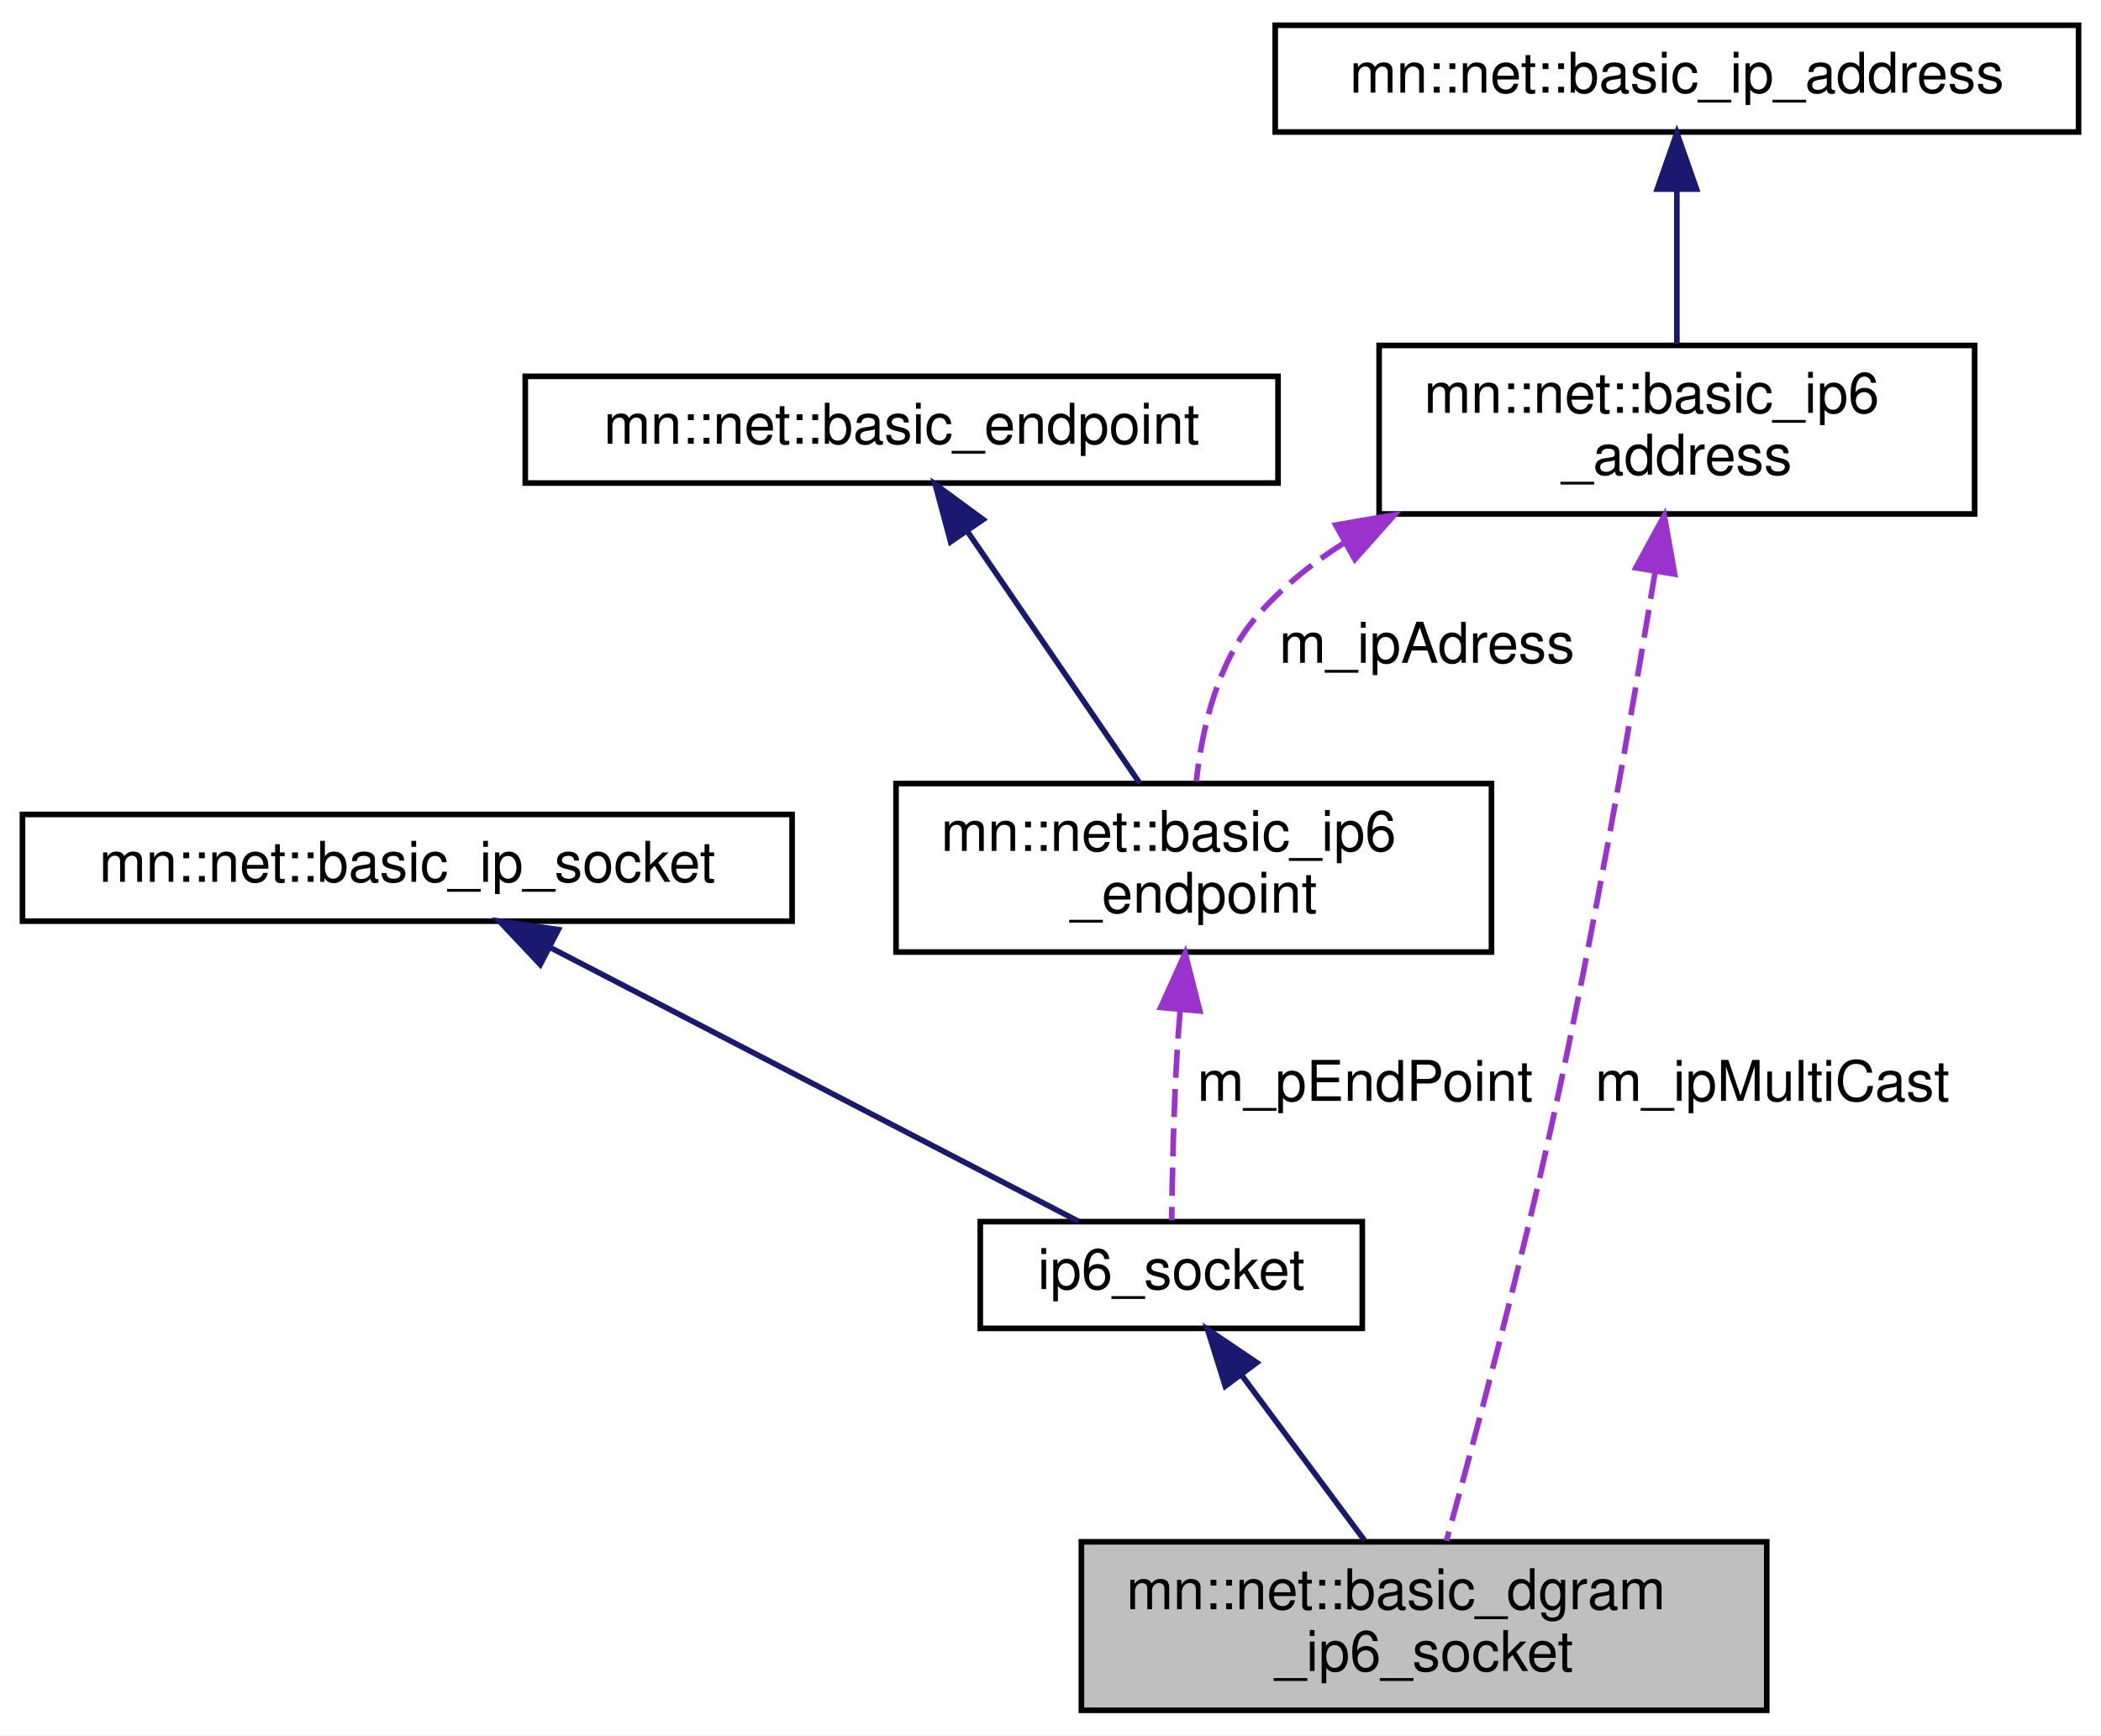
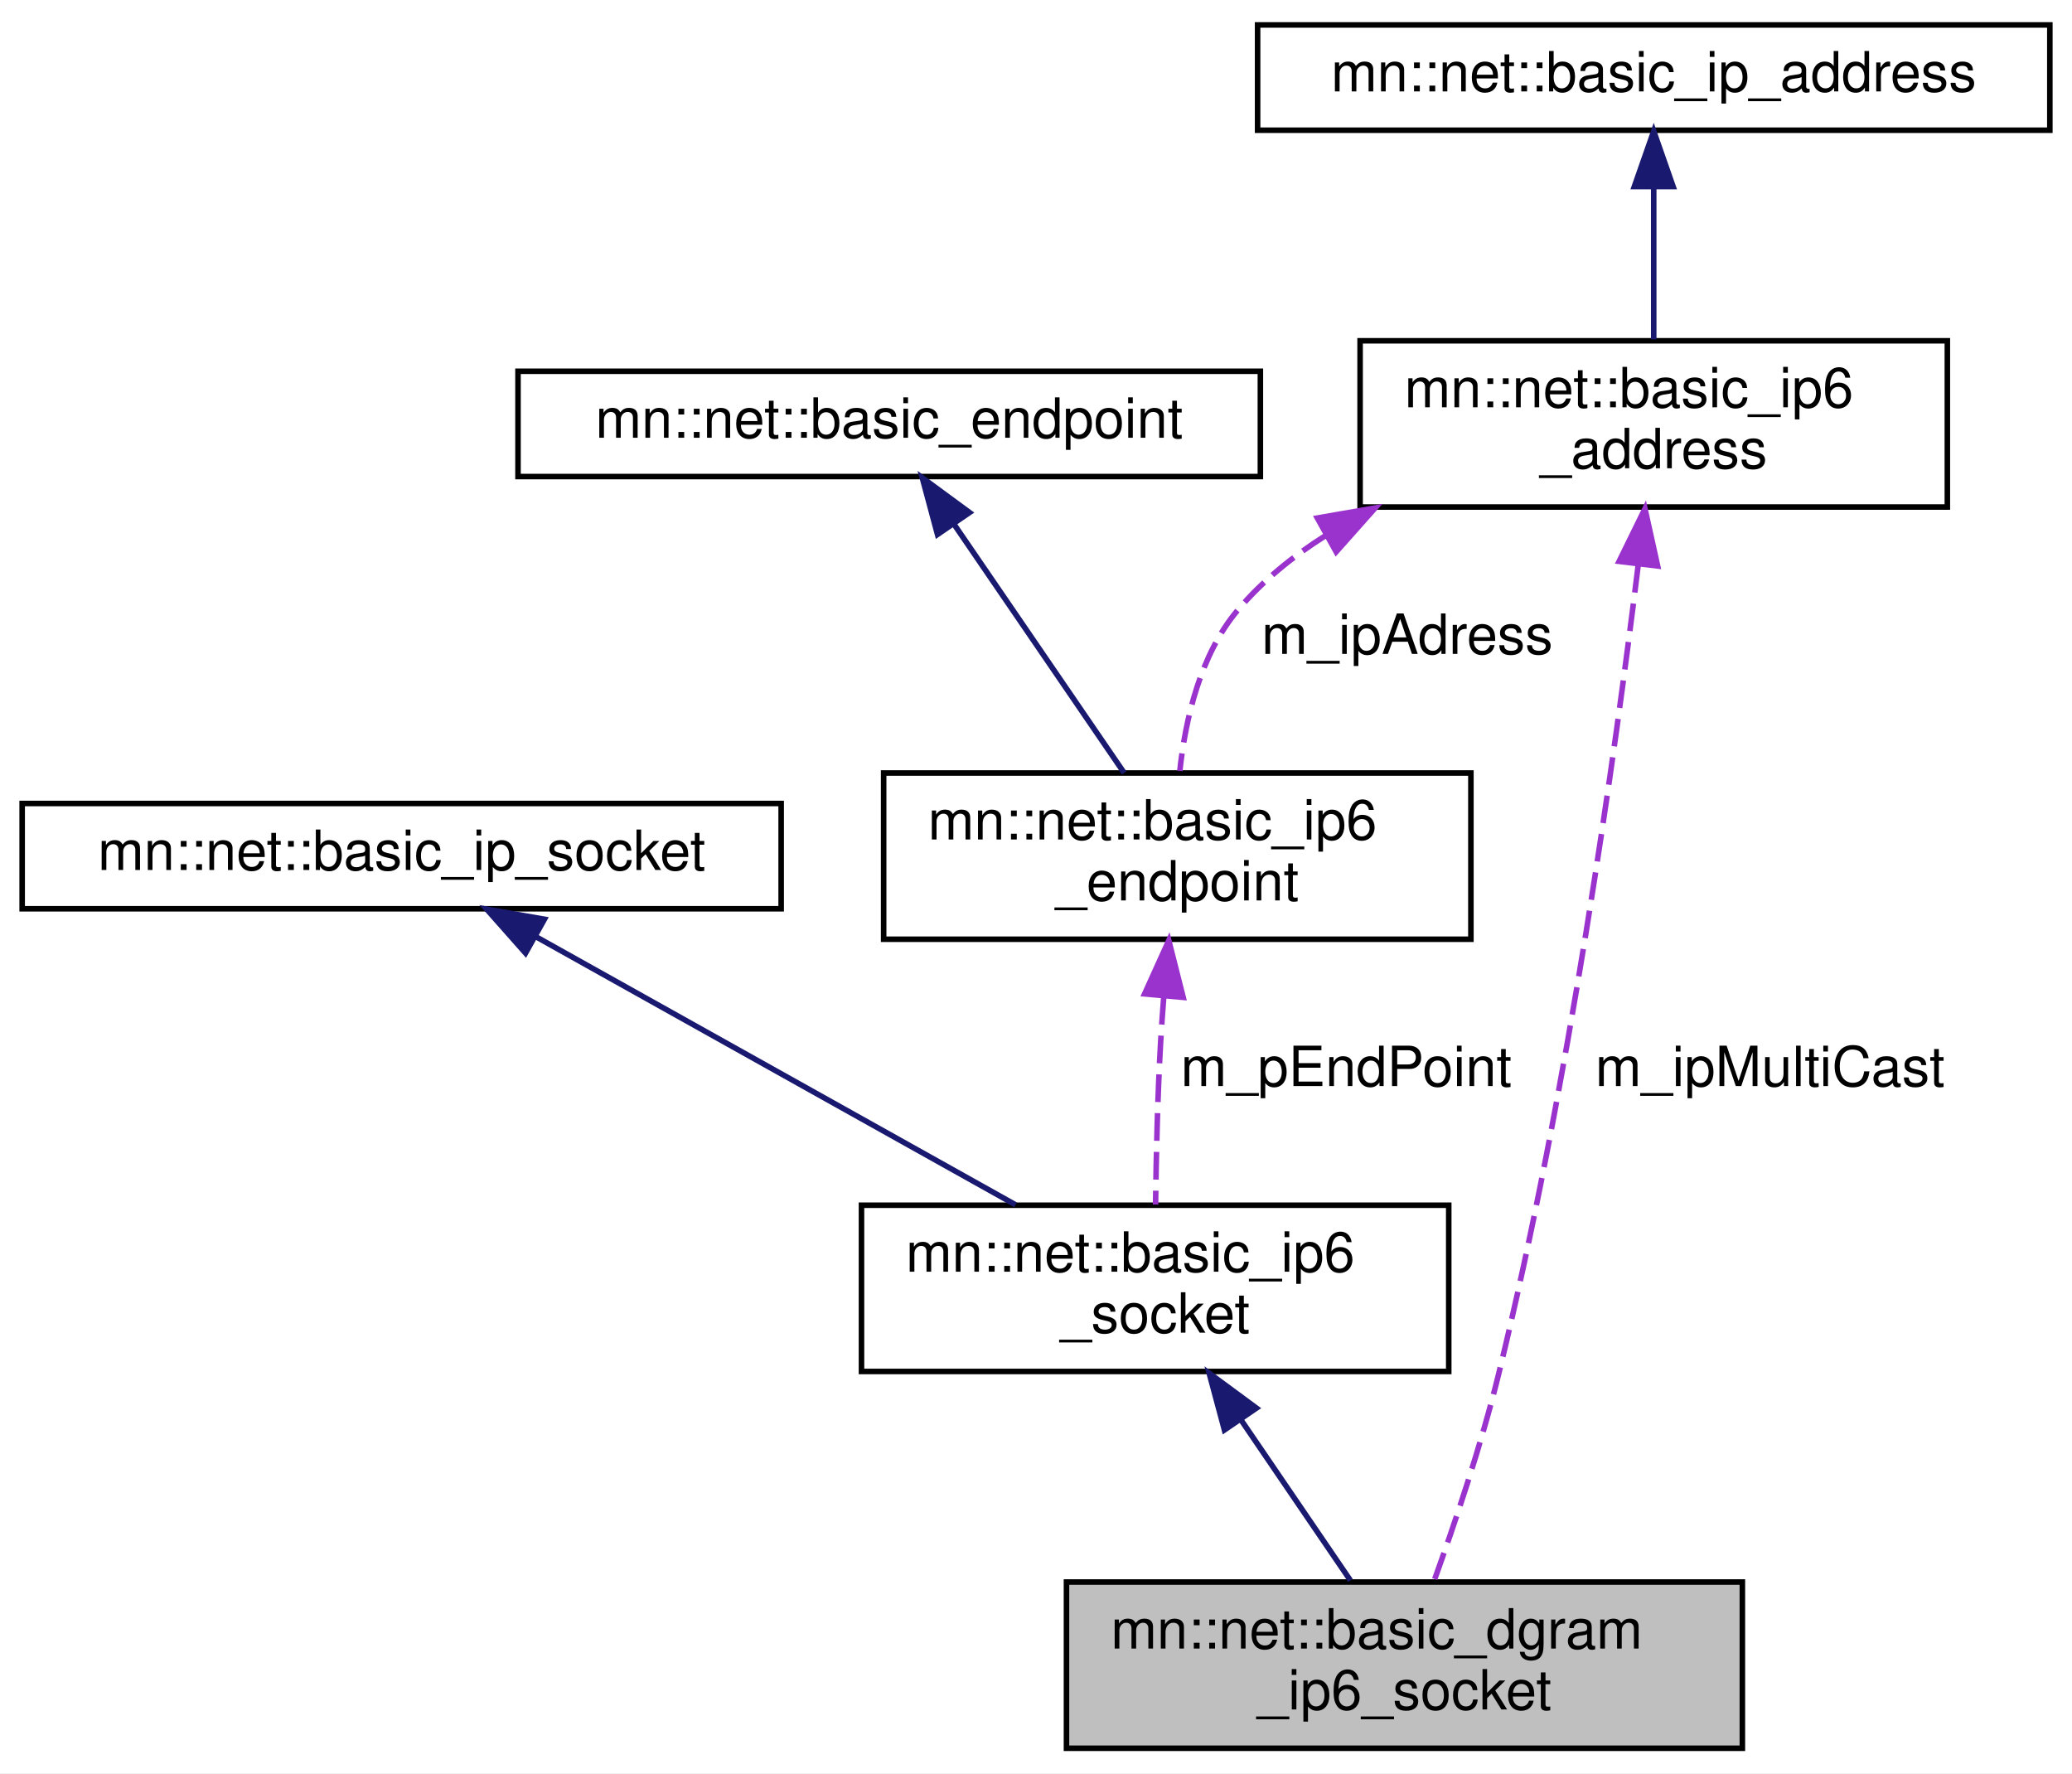
- <svg xmlns="http://www.w3.org/2000/svg" xmlns:xlink="http://www.w3.org/1999/xlink" width="374pt" height="309pt" viewBox="0.00 0.00 374.00 309.00">
-   <g id="graph0" class="graph" transform="scale(1 1) rotate(0) translate(4 305)">
-     <polygon fill="white" stroke="transparent" points="-4,4 -4,-305 370,-305 370,4 -4,4" />
+ <svg xmlns="http://www.w3.org/2000/svg" xmlns:xlink="http://www.w3.org/1999/xlink" width="374pt" height="320pt" viewBox="0.00 0.00 374.00 320.00">
+   <g id="graph0" class="graph" transform="scale(1 1) rotate(0) translate(4 316)">
+     <polygon fill="white" stroke="transparent" points="-4,4 -4,-316 370,-316 370,4 -4,4" />
    <g id="node1" class="node">
      <g id="a_node1">
        <a xlink:title=" ">
          <polygon fill="#bfbfbf" stroke="black" points="188.5,-0.5 188.5,-30.5 310.5,-30.5 310.5,-0.5 188.5,-0.5" />
          <text text-anchor="start" x="196.5" y="-18.5" font-family="Helvetica,sans-Serif" font-size="10.00">mn::net::basic_dgram</text>
          <text text-anchor="middle" x="249.5" y="-7.5" font-family="Helvetica,sans-Serif" font-size="10.00">_ip6_socket</text>
        </a>
      </g>
    </g>
    <g id="node2" class="node">
      <g id="a_node2">
        <a xlink:href="classmn_1_1net_1_1basic__ip6__socket.html" target="_top" xlink:title=" ">
-           <polygon fill="white" stroke="black" points="170.5,-68.5 170.5,-87.5 238.5,-87.5 238.5,-68.5 170.5,-68.5" />
-           <text text-anchor="middle" x="204.5" y="-75.5" font-family="Helvetica,sans-Serif" font-size="10.00">ip6_socket</text>
+           <polygon fill="white" stroke="black" points="151.5,-68.5 151.5,-98.5 257.5,-98.5 257.5,-68.5 151.5,-68.5" />
+           <text text-anchor="start" x="159.5" y="-86.5" font-family="Helvetica,sans-Serif" font-size="10.00">mn::net::basic_ip6</text>
+           <text text-anchor="middle" x="204.5" y="-75.5" font-family="Helvetica,sans-Serif" font-size="10.00">_socket</text>
        </a>
      </g>
    </g>
    <g id="edge1" class="edge">
-       <path fill="none" stroke="midnightblue" d="M216.96,-60.25C223.85,-50.99 232.32,-39.6 238.89,-30.76" />
-       <polygon fill="midnightblue" stroke="midnightblue" points="214.11,-58.22 210.95,-68.33 219.72,-62.4 214.11,-58.22" />
+       <path fill="none" stroke="midnightblue" d="M219.97,-59.81C226.53,-50.19 233.98,-39.26 239.75,-30.79" />
+       <polygon fill="midnightblue" stroke="midnightblue" points="217.01,-57.94 214.26,-68.18 222.79,-61.89 217.01,-57.94" />
    </g>
    <g id="node3" class="node">
      <g id="a_node3">
        <a xlink:href="classmn_1_1net_1_1basic__ip__socket.html" target="_top" xlink:title="Wrapper class around lwip implementation of a socket.">
-           <polygon fill="white" stroke="black" points="0,-141 0,-160 137,-160 137,-141 0,-141" />
-           <text text-anchor="middle" x="68.5" y="-148" font-family="Helvetica,sans-Serif" font-size="10.00">mn::net::basic_ip_socket</text>
+           <polygon fill="white" stroke="black" points="0,-152 0,-171 137,-171 137,-152 0,-152" />
+           <text text-anchor="middle" x="68.5" y="-159" font-family="Helvetica,sans-Serif" font-size="10.00">mn::net::basic_ip_socket</text>
        </a>
      </g>
    </g>
    <g id="edge2" class="edge">
-       <path fill="none" stroke="midnightblue" d="M93.94,-136.31C121.49,-122.03 164.62,-99.67 188.04,-87.53" />
-       <polygon fill="midnightblue" stroke="midnightblue" points="92.17,-133.29 84.9,-141 95.39,-139.5 92.17,-133.29" />
+       <path fill="none" stroke="midnightblue" d="M92.8,-146.92C117.19,-133.29 154.6,-112.39 179.3,-98.58" />
+       <polygon fill="midnightblue" stroke="midnightblue" points="90.86,-144 83.84,-151.93 94.27,-150.11 90.86,-144" />
    </g>
    <g id="node4" class="node">
      <g id="a_node4">
        <a xlink:href="classmn_1_1net_1_1basic__ip6__endpoint.html" target="_top" xlink:title=" ">
-           <polygon fill="white" stroke="black" points="155.5,-135.5 155.5,-165.5 261.5,-165.5 261.5,-135.5 155.5,-135.5" />
-           <text text-anchor="start" x="163.5" y="-153.5" font-family="Helvetica,sans-Serif" font-size="10.00">mn::net::basic_ip6</text>
-           <text text-anchor="middle" x="208.5" y="-142.5" font-family="Helvetica,sans-Serif" font-size="10.00">_endpoint</text>
+           <polygon fill="white" stroke="black" points="155.5,-146.5 155.5,-176.5 261.5,-176.5 261.5,-146.5 155.5,-146.5" />
+           <text text-anchor="start" x="163.5" y="-164.5" font-family="Helvetica,sans-Serif" font-size="10.00">mn::net::basic_ip6</text>
+           <text text-anchor="middle" x="208.5" y="-153.5" font-family="Helvetica,sans-Serif" font-size="10.00">_endpoint</text>
        </a>
      </g>
    </g>
    <g id="edge3" class="edge">
-       <path fill="none" stroke="#9a32cd" stroke-dasharray="5,2" d="M206.07,-125.09C205.85,-122.36 205.66,-119.62 205.5,-117 204.91,-106.99 204.67,-95.47 204.57,-87.76" />
-       <polygon fill="#9a32cd" stroke="#9a32cd" points="202.61,-125.63 206.98,-135.28 209.58,-125.01 202.61,-125.63" />
-       <text text-anchor="middle" x="239" y="-109" font-family="Helvetica,sans-Serif" font-size="10.00"> m_pEndPoint</text>
+       <path fill="none" stroke="#9a32cd" stroke-dasharray="5,2" d="M206.06,-136.09C205.85,-133.36 205.65,-130.62 205.5,-128 204.94,-118.2 204.69,-107.13 204.58,-98.62" />
+       <polygon fill="#9a32cd" stroke="#9a32cd" points="202.6,-136.63 206.97,-146.28 209.57,-136.01 202.6,-136.63" />
+       <text text-anchor="middle" x="239" y="-120" font-family="Helvetica,sans-Serif" font-size="10.00"> m_pEndPoint</text>
    </g>
    <g id="node5" class="node">
      <g id="a_node5">
        <a xlink:href="classmn_1_1net_1_1basic__endpoint.html" target="_top" xlink:title=" ">
-           <polygon fill="white" stroke="black" points="89.5,-219 89.5,-238 223.5,-238 223.5,-219 89.5,-219" />
-           <text text-anchor="middle" x="156.5" y="-226" font-family="Helvetica,sans-Serif" font-size="10.00">mn::net::basic_endpoint</text>
+           <polygon fill="white" stroke="black" points="89.5,-230 89.5,-249 223.5,-249 223.5,-230 89.5,-230" />
+           <text text-anchor="middle" x="156.5" y="-237" font-family="Helvetica,sans-Serif" font-size="10.00">mn::net::basic_endpoint</text>
        </a>
      </g>
    </g>
    <g id="edge4" class="edge">
-       <path fill="none" stroke="midnightblue" d="M168.22,-210.37C177.48,-196.83 190.25,-178.17 198.91,-165.52" />
-       <polygon fill="midnightblue" stroke="midnightblue" points="165.22,-208.55 162.47,-218.78 171,-212.51 165.22,-208.55" />
+       <path fill="none" stroke="midnightblue" d="M168.22,-221.37C177.48,-207.83 190.25,-189.17 198.91,-176.52" />
+       <polygon fill="midnightblue" stroke="midnightblue" points="165.22,-219.55 162.47,-229.78 171,-223.51 165.22,-219.55" />
    </g>
    <g id="node6" class="node">
      <g id="a_node6">
        <a xlink:href="classmn_1_1net_1_1basic__ip6__address.html" target="_top" xlink:title="Class for the Internet Protocal version 6.">
-           <polygon fill="white" stroke="black" points="241.5,-213.5 241.5,-243.5 347.5,-243.5 347.5,-213.5 241.5,-213.5" />
-           <text text-anchor="start" x="249.5" y="-231.5" font-family="Helvetica,sans-Serif" font-size="10.00">mn::net::basic_ip6</text>
-           <text text-anchor="middle" x="294.5" y="-220.5" font-family="Helvetica,sans-Serif" font-size="10.00">_address</text>
+           <polygon fill="white" stroke="black" points="241.5,-224.5 241.5,-254.5 347.5,-254.5 347.5,-224.5 241.5,-224.5" />
+           <text text-anchor="start" x="249.5" y="-242.5" font-family="Helvetica,sans-Serif" font-size="10.00">mn::net::basic_ip6</text>
+           <text text-anchor="middle" x="294.5" y="-231.5" font-family="Helvetica,sans-Serif" font-size="10.00">_address</text>
        </a>
      </g>
    </g>
    <g id="edge7" class="edge">
-       <path fill="none" stroke="#9a32cd" stroke-dasharray="5,2" d="M290.65,-203.32C286.61,-178.73 279.84,-139.57 272.5,-106 266.64,-79.2 258.35,-48.27 253.48,-30.68" />
-       <polygon fill="#9a32cd" stroke="#9a32cd" points="287.2,-203.91 292.26,-213.22 294.11,-202.79 287.2,-203.91" />
-       <text text-anchor="middle" x="311.5" y="-109" font-family="Helvetica,sans-Serif" font-size="10.00"> m_ipMultiCast</text>
+       <path fill="none" stroke="#9a32cd" stroke-dasharray="5,2" d="M291.7,-214.03C287.61,-180.7 279.1,-119.3 266.5,-68 263.36,-55.2 258.57,-41 254.87,-30.75" />
+       <polygon fill="#9a32cd" stroke="#9a32cd" points="288.25,-214.69 292.92,-224.2 295.21,-213.86 288.25,-214.69" />
+       <text text-anchor="middle" x="315.5" y="-120" font-family="Helvetica,sans-Serif" font-size="10.00"> m_ipMultiCast</text>
    </g>
    <g id="edge5" class="edge">
-       <path fill="none" stroke="#9a32cd" stroke-dasharray="5,2" d="M235.3,-208.36C229.39,-204.64 223.95,-200.23 219.5,-195 212.64,-186.93 209.96,-175.16 208.96,-165.89" />
-       <polygon fill="#9a32cd" stroke="#9a32cd" points="233.78,-211.52 244.22,-213.33 237.18,-205.41 233.78,-211.52" />
-       <text text-anchor="middle" x="250" y="-187" font-family="Helvetica,sans-Serif" font-size="10.00"> m_ipAdress</text>
+       <path fill="none" stroke="#9a32cd" stroke-dasharray="5,2" d="M235.3,-219.36C229.39,-215.64 223.95,-211.23 219.5,-206 212.64,-197.93 209.96,-186.16 208.96,-176.89" />
+       <polygon fill="#9a32cd" stroke="#9a32cd" points="233.78,-222.52 244.22,-224.33 237.18,-216.41 233.78,-222.52" />
+       <text text-anchor="middle" x="250" y="-198" font-family="Helvetica,sans-Serif" font-size="10.00"> m_ipAdress</text>
    </g>
    <g id="node7" class="node">
      <g id="a_node7">
        <a xlink:href="classmn_1_1net_1_1basic__ip__address.html" target="_top" xlink:title="Wrapper class around lwip implementation of a ip address.">
-           <polygon fill="white" stroke="black" points="223,-281.5 223,-300.5 366,-300.5 366,-281.5 223,-281.5" />
-           <text text-anchor="middle" x="294.5" y="-288.5" font-family="Helvetica,sans-Serif" font-size="10.00">mn::net::basic_ip_address</text>
+           <polygon fill="white" stroke="black" points="223,-292.5 223,-311.5 366,-311.5 366,-292.5 223,-292.5" />
+           <text text-anchor="middle" x="294.5" y="-299.5" font-family="Helvetica,sans-Serif" font-size="10.00">mn::net::basic_ip_address</text>
        </a>
      </g>
    </g>
    <g id="edge6" class="edge">
-       <path fill="none" stroke="midnightblue" d="M294.5,-271.22C294.5,-262.36 294.5,-251.96 294.5,-243.76" />
-       <polygon fill="midnightblue" stroke="midnightblue" points="291,-271.33 294.5,-281.33 298,-271.33 291,-271.33" />
+       <path fill="none" stroke="midnightblue" d="M294.5,-282.22C294.5,-273.36 294.5,-262.96 294.5,-254.76" />
+       <polygon fill="midnightblue" stroke="midnightblue" points="291,-282.33 294.5,-292.33 298,-282.33 291,-282.33" />
    </g>
  </g>
</svg>
